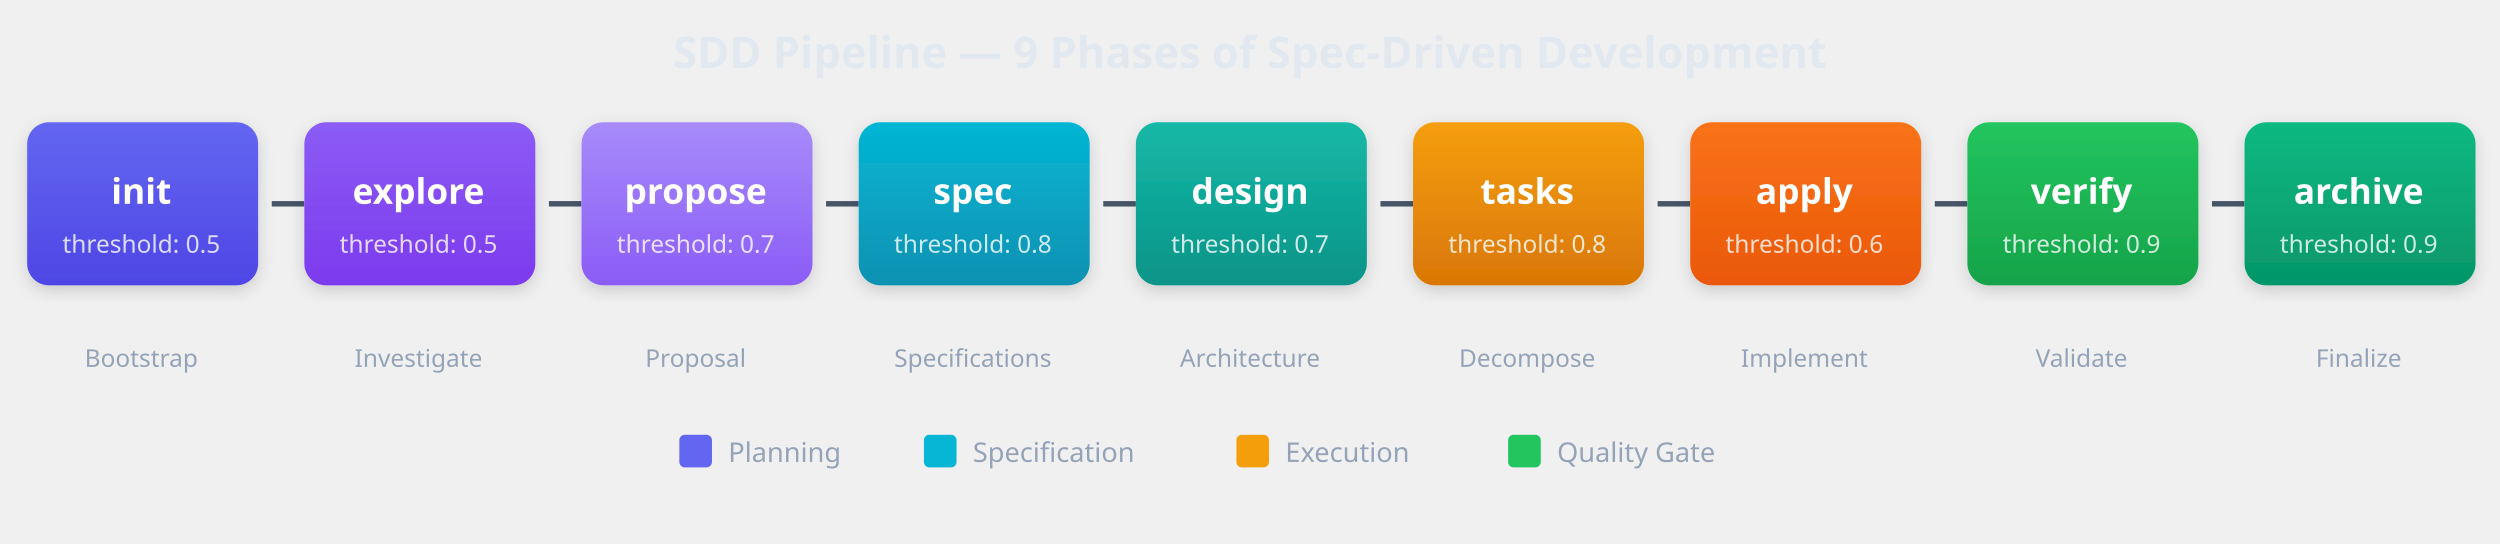
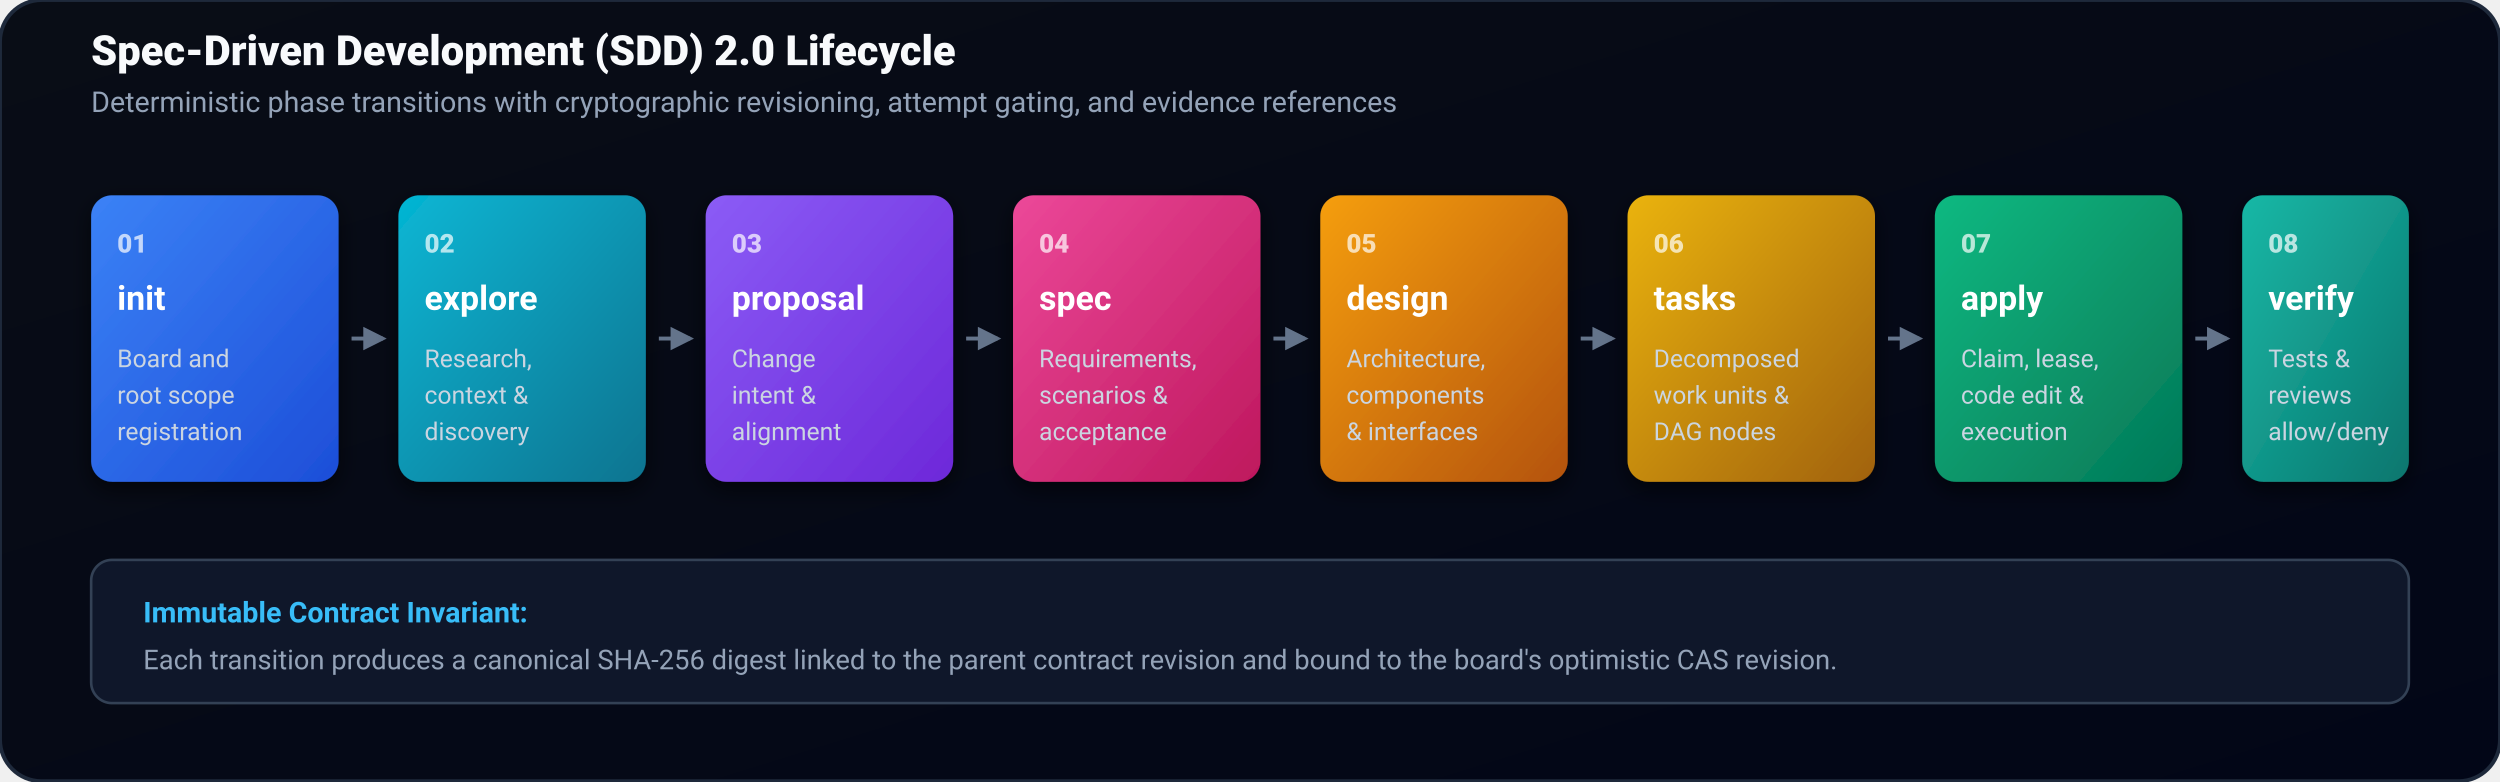
- <svg xmlns="http://www.w3.org/2000/svg" viewBox="0 0 920 200" fill="none">
+ <svg xmlns="http://www.w3.org/2000/svg" viewBox="0 0 960 300" role="img" aria-labelledby="title desc">
  <defs>
-     <linearGradient id="phase-init" x1="0%" y1="0%" x2="0%" y2="100%">
-       <stop offset="0%" style="stop-color:#6366f1" />
-       <stop offset="100%" style="stop-color:#4f46e5" />
+     <linearGradient id="sddBg" x1="0%" y1="0%" x2="100%" y2="100%">
+       <stop offset="0%" stop-color="#090d16" />
+       <stop offset="100%" stop-color="#020617" />
    </linearGradient>
-     <linearGradient id="phase-explore" x1="0%" y1="0%" x2="0%" y2="100%">
-       <stop offset="0%" style="stop-color:#8b5cf6" />
-       <stop offset="100%" style="stop-color:#7c3aed" />
+     <linearGradient id="pInit" x1="0%" y1="0%" x2="100%" y2="100%">
+       <stop offset="0%" stop-color="#3b82f6" />
+       <stop offset="100%" stop-color="#1d4ed8" />
    </linearGradient>
-     <linearGradient id="phase-propose" x1="0%" y1="0%" x2="0%" y2="100%">
-       <stop offset="0%" style="stop-color:#a78bfa" />
-       <stop offset="100%" style="stop-color:#8b5cf6" />
+     <linearGradient id="pExplore" x1="0%" y1="0%" x2="100%" y2="100%">
+       <stop offset="0%" stop-color="#06b6d4" />
+       <stop offset="100%" stop-color="#0e7490" />
    </linearGradient>
-     <linearGradient id="phase-spec" x1="0%" y1="0%" x2="0%" y2="100%">
-       <stop offset="0%" style="stop-color:#06b6d4" />
-       <stop offset="100%" style="stop-color:#0891b2" />
+     <linearGradient id="pProposal" x1="0%" y1="0%" x2="100%" y2="100%">
+       <stop offset="0%" stop-color="#8b5cf6" />
+       <stop offset="100%" stop-color="#6d28d9" />
    </linearGradient>
-     <linearGradient id="phase-design" x1="0%" y1="0%" x2="0%" y2="100%">
-       <stop offset="0%" style="stop-color:#14b8a6" />
-       <stop offset="100%" style="stop-color:#0d9488" />
+     <linearGradient id="pSpec" x1="0%" y1="0%" x2="100%" y2="100%">
+       <stop offset="0%" stop-color="#ec4899" />
+       <stop offset="100%" stop-color="#be185d" />
    </linearGradient>
-     <linearGradient id="phase-tasks" x1="0%" y1="0%" x2="0%" y2="100%">
-       <stop offset="0%" style="stop-color:#f59e0b" />
-       <stop offset="100%" style="stop-color:#d97706" />
+     <linearGradient id="pDesign" x1="0%" y1="0%" x2="100%" y2="100%">
+       <stop offset="0%" stop-color="#f59e0b" />
+       <stop offset="100%" stop-color="#b45309" />
    </linearGradient>
-     <linearGradient id="phase-apply" x1="0%" y1="0%" x2="0%" y2="100%">
-       <stop offset="0%" style="stop-color:#f97316" />
-       <stop offset="100%" style="stop-color:#ea580c" />
+     <linearGradient id="pTasks" x1="0%" y1="0%" x2="100%" y2="100%">
+       <stop offset="0%" stop-color="#eab308" />
+       <stop offset="100%" stop-color="#a16207" />
    </linearGradient>
-     <linearGradient id="phase-verify" x1="0%" y1="0%" x2="0%" y2="100%">
-       <stop offset="0%" style="stop-color:#22c55e" />
-       <stop offset="100%" style="stop-color:#16a34a" />
+     <linearGradient id="pApply" x1="0%" y1="0%" x2="100%" y2="100%">
+       <stop offset="0%" stop-color="#10b981" />
+       <stop offset="100%" stop-color="#047857" />
    </linearGradient>
-     <linearGradient id="phase-archive" x1="0%" y1="0%" x2="0%" y2="100%">
-       <stop offset="0%" style="stop-color:#10b981" />
-       <stop offset="100%" style="stop-color:#059669" />
+     <linearGradient id="pVerify" x1="0%" y1="0%" x2="100%" y2="100%">
+       <stop offset="0%" stop-color="#14b8a6" />
+       <stop offset="100%" stop-color="#0f766e" />
    </linearGradient>
-     <filter id="shadow">
-       <feDropShadow dx="0" dy="2" stdDeviation="3" flood-color="#000" flood-opacity="0.15" />
+     <marker id="pipeArrow" markerWidth="6" markerHeight="6" refX="5" refY="3" orient="auto">
+       <path d="M0,0 L6,3 L0,6 z" fill="#64748b" />
+     </marker>
+     <filter id="cardShadow" x="-10%" y="-10%" width="120%" height="120%" filterUnits="userSpaceOnUse">
+       <feDropShadow dx="0" dy="3" stdDeviation="4" flood-color="#000000" flood-opacity="0.6" />
    </filter>
+     <style>
+       text { font-family: -apple-system, BlinkMacSystemFont, 'Segoe UI', Roboto, sans-serif; }
+       .p-title { font-weight: 700; font-size: 13px; fill: #ffffff; }
+       .p-desc { font-size: 9.5px; fill: #cbd5e1; }
+       .p-num { font-size: 10px; font-weight: 800; fill: rgba(255,255,255,0.7); }
+       .header-t { font-size: 16px; font-weight: 800; fill: #f8fafc; }
+       .header-sub { font-size: 11px; fill: #94a3b8; }
+       .arrow-line { stroke: #64748b; stroke-width: 1.5; marker-end: url(#pipeArrow); }
+     </style>
  </defs>
-   <text x="460" y="25" font-family="system-ui, sans-serif" font-size="16" font-weight="600" fill="#e2e8f0" text-anchor="middle">
-     SDD Pipeline — 9 Phases of Spec-Driven Development
-   </text>
-   <g transform="translate(10, 45)" filter="url(#shadow)">
-     <rect width="85" height="60" rx="8" fill="url(#phase-init)" />
-     <text x="42" y="30" font-family="system-ui, sans-serif" font-size="13" font-weight="700" fill="white" text-anchor="middle">init</text>
-     <text x="42" y="48" font-family="system-ui, sans-serif" font-size="9" fill="rgba(255,255,255,0.8)" text-anchor="middle">threshold: 0.5</text>
+   <rect width="960" height="300" rx="16" fill="url(#sddBg)" stroke="#1e293b" stroke-width="1.5" />
+   <g transform="translate(35, 25)">
+     <text x="0" y="0" class="header-t">Spec-Driven Development (SDD) 2.0 Lifecycle</text>
+     <text x="0" y="18" class="header-sub">Deterministic phase transitions with cryptographic revisioning, attempt gating, and evidence references</text>
  </g>
-   <path d="M100 75 L112 75" stroke="#475569" stroke-width="2" marker-end="url(#arrowhead)" />
-   <g transform="translate(112, 45)" filter="url(#shadow)">
-     <rect width="85" height="60" rx="8" fill="url(#phase-explore)" />
-     <text x="42" y="30" font-family="system-ui, sans-serif" font-size="13" font-weight="700" fill="white" text-anchor="middle">explore</text>
-     <text x="42" y="48" font-family="system-ui, sans-serif" font-size="9" fill="rgba(255,255,255,0.8)" text-anchor="middle">threshold: 0.5</text>
+   <g transform="translate(35, 75)">
+     <g transform="translate(0, 0)" filter="url(#cardShadow)">
+       <rect width="95" height="110" rx="8" fill="url(#pInit)" />
+       <text x="10" y="22" class="p-num">01</text>
+       <text x="10" y="44" class="p-title">init</text>
+       <text x="10" y="66" class="p-desc">Board and</text>
+       <text x="10" y="80" class="p-desc">root scope</text>
+       <text x="10" y="94" class="p-desc">registration</text>
+     </g>
+     <path class="arrow-line" d="M100 55 h12" />
+     <g transform="translate(118, 0)" filter="url(#cardShadow)">
+       <rect width="95" height="110" rx="8" fill="url(#pExplore)" />
+       <text x="10" y="22" class="p-num">02</text>
+       <text x="10" y="44" class="p-title">explore</text>
+       <text x="10" y="66" class="p-desc">Research,</text>
+       <text x="10" y="80" class="p-desc">context &amp;</text>
+       <text x="10" y="94" class="p-desc">discovery</text>
+     </g>
+     <path class="arrow-line" d="M218 55 h12" />
+     <g transform="translate(236, 0)" filter="url(#cardShadow)">
+       <rect width="95" height="110" rx="8" fill="url(#pProposal)" />
+       <text x="10" y="22" class="p-num">03</text>
+       <text x="10" y="44" class="p-title">proposal</text>
+       <text x="10" y="66" class="p-desc">Change</text>
+       <text x="10" y="80" class="p-desc">intent &amp;</text>
+       <text x="10" y="94" class="p-desc">alignment</text>
+     </g>
+     <path class="arrow-line" d="M336 55 h12" />
+     <g transform="translate(354, 0)" filter="url(#cardShadow)">
+       <rect width="95" height="110" rx="8" fill="url(#pSpec)" />
+       <text x="10" y="22" class="p-num">04</text>
+       <text x="10" y="44" class="p-title">spec</text>
+       <text x="10" y="66" class="p-desc">Requirements,</text>
+       <text x="10" y="80" class="p-desc">scenarios &amp;</text>
+       <text x="10" y="94" class="p-desc">acceptance</text>
+     </g>
+     <path class="arrow-line" d="M454 55 h12" />
+     <g transform="translate(472, 0)" filter="url(#cardShadow)">
+       <rect width="95" height="110" rx="8" fill="url(#pDesign)" />
+       <text x="10" y="22" class="p-num">05</text>
+       <text x="10" y="44" class="p-title">design</text>
+       <text x="10" y="66" class="p-desc">Architecture,</text>
+       <text x="10" y="80" class="p-desc">components</text>
+       <text x="10" y="94" class="p-desc">&amp; interfaces</text>
+     </g>
+     <path class="arrow-line" d="M572 55 h12" />
+     <g transform="translate(590, 0)" filter="url(#cardShadow)">
+       <rect width="95" height="110" rx="8" fill="url(#pTasks)" />
+       <text x="10" y="22" class="p-num">06</text>
+       <text x="10" y="44" class="p-title">tasks</text>
+       <text x="10" y="66" class="p-desc">Decomposed</text>
+       <text x="10" y="80" class="p-desc">work units &amp;</text>
+       <text x="10" y="94" class="p-desc">DAG nodes</text>
+     </g>
+     <path class="arrow-line" d="M690 55 h12" />
+     <g transform="translate(708, 0)" filter="url(#cardShadow)">
+       <rect width="95" height="110" rx="8" fill="url(#pApply)" />
+       <text x="10" y="22" class="p-num">07</text>
+       <text x="10" y="44" class="p-title">apply</text>
+       <text x="10" y="66" class="p-desc">Claim, lease,</text>
+       <text x="10" y="80" class="p-desc">code edit &amp;</text>
+       <text x="10" y="94" class="p-desc">execution</text>
+     </g>
+     <path class="arrow-line" d="M808 55 h12" />
+     <g transform="translate(826, 0)" filter="url(#cardShadow)">
+       <rect width="64" height="110" rx="8" fill="url(#pVerify)" />
+       <text x="10" y="22" class="p-num">08</text>
+       <text x="10" y="44" class="p-title">verify</text>
+       <text x="10" y="66" class="p-desc">Tests &amp;</text>
+       <text x="10" y="80" class="p-desc">reviews</text>
+       <text x="10" y="94" class="p-desc">allow/deny</text>
+     </g>
  </g>
-   <path d="M202 75 L214 75" stroke="#475569" stroke-width="2" />
-   <g transform="translate(214, 45)" filter="url(#shadow)">
-     <rect width="85" height="60" rx="8" fill="url(#phase-propose)" />
-     <text x="42" y="30" font-family="system-ui, sans-serif" font-size="13" font-weight="700" fill="white" text-anchor="middle">propose</text>
-     <text x="42" y="48" font-family="system-ui, sans-serif" font-size="9" fill="rgba(255,255,255,0.8)" text-anchor="middle">threshold: 0.7</text>
-   </g>
-   <path d="M304 75 L316 75" stroke="#475569" stroke-width="2" />
-   <g transform="translate(316, 45)" filter="url(#shadow)">
-     <rect width="85" height="60" rx="8" fill="url(#phase-spec)" />
-     <text x="42" y="30" font-family="system-ui, sans-serif" font-size="13" font-weight="700" fill="white" text-anchor="middle">spec</text>
-     <text x="42" y="48" font-family="system-ui, sans-serif" font-size="9" fill="rgba(255,255,255,0.8)" text-anchor="middle">threshold: 0.8</text>
-   </g>
-   <path d="M406 75 L418 75" stroke="#475569" stroke-width="2" />
-   <g transform="translate(418, 45)" filter="url(#shadow)">
-     <rect width="85" height="60" rx="8" fill="url(#phase-design)" />
-     <text x="42" y="30" font-family="system-ui, sans-serif" font-size="13" font-weight="700" fill="white" text-anchor="middle">design</text>
-     <text x="42" y="48" font-family="system-ui, sans-serif" font-size="9" fill="rgba(255,255,255,0.8)" text-anchor="middle">threshold: 0.7</text>
-   </g>
-   <path d="M508 75 L520 75" stroke="#475569" stroke-width="2" />
-   <g transform="translate(520, 45)" filter="url(#shadow)">
-     <rect width="85" height="60" rx="8" fill="url(#phase-tasks)" />
-     <text x="42" y="30" font-family="system-ui, sans-serif" font-size="13" font-weight="700" fill="white" text-anchor="middle">tasks</text>
-     <text x="42" y="48" font-family="system-ui, sans-serif" font-size="9" fill="rgba(255,255,255,0.8)" text-anchor="middle">threshold: 0.8</text>
-   </g>
-   <path d="M610 75 L622 75" stroke="#475569" stroke-width="2" />
-   <g transform="translate(622, 45)" filter="url(#shadow)">
-     <rect width="85" height="60" rx="8" fill="url(#phase-apply)" />
-     <text x="42" y="30" font-family="system-ui, sans-serif" font-size="13" font-weight="700" fill="white" text-anchor="middle">apply</text>
-     <text x="42" y="48" font-family="system-ui, sans-serif" font-size="9" fill="rgba(255,255,255,0.8)" text-anchor="middle">threshold: 0.6</text>
-   </g>
-   <path d="M712 75 L724 75" stroke="#475569" stroke-width="2" />
-   <g transform="translate(724, 45)" filter="url(#shadow)">
-     <rect width="85" height="60" rx="8" fill="url(#phase-verify)" />
-     <text x="42" y="30" font-family="system-ui, sans-serif" font-size="13" font-weight="700" fill="white" text-anchor="middle">verify</text>
-     <text x="42" y="48" font-family="system-ui, sans-serif" font-size="9" fill="rgba(255,255,255,0.8)" text-anchor="middle">threshold: 0.9</text>
-   </g>
-   <path d="M814 75 L826 75" stroke="#475569" stroke-width="2" />
-   <g transform="translate(826, 45)" filter="url(#shadow)">
-     <rect width="85" height="60" rx="8" fill="url(#phase-archive)" />
-     <text x="42" y="30" font-family="system-ui, sans-serif" font-size="13" font-weight="700" fill="white" text-anchor="middle">archive</text>
-     <text x="42" y="48" font-family="system-ui, sans-serif" font-size="9" fill="rgba(255,255,255,0.8)" text-anchor="middle">threshold: 0.9</text>
-   </g>
-   <text x="52" y="135" font-family="system-ui, sans-serif" font-size="9" fill="#94a3b8" text-anchor="middle">Bootstrap</text>
-   <text x="154" y="135" font-family="system-ui, sans-serif" font-size="9" fill="#94a3b8" text-anchor="middle">Investigate</text>
-   <text x="256" y="135" font-family="system-ui, sans-serif" font-size="9" fill="#94a3b8" text-anchor="middle">Proposal</text>
-   <text x="358" y="135" font-family="system-ui, sans-serif" font-size="9" fill="#94a3b8" text-anchor="middle">Specifications</text>
-   <text x="460" y="135" font-family="system-ui, sans-serif" font-size="9" fill="#94a3b8" text-anchor="middle">Architecture</text>
-   <text x="562" y="135" font-family="system-ui, sans-serif" font-size="9" fill="#94a3b8" text-anchor="middle">Decompose</text>
-   <text x="664" y="135" font-family="system-ui, sans-serif" font-size="9" fill="#94a3b8" text-anchor="middle">Implement</text>
-   <text x="766" y="135" font-family="system-ui, sans-serif" font-size="9" fill="#94a3b8" text-anchor="middle">Validate</text>
-   <text x="868" y="135" font-family="system-ui, sans-serif" font-size="9" fill="#94a3b8" text-anchor="middle">Finalize</text>
-   <g transform="translate(250, 160)">
-     <rect x="0" y="0" width="12" height="12" rx="2" fill="#6366f1" />
-     <text x="18" y="10" font-family="system-ui, sans-serif" font-size="10" fill="#94a3b8">Planning</text>
-     <rect x="90" y="0" width="12" height="12" rx="2" fill="#06b6d4" />
-     <text x="108" y="10" font-family="system-ui, sans-serif" font-size="10" fill="#94a3b8">Specification</text>
-     <rect x="205" y="0" width="12" height="12" rx="2" fill="#f59e0b" />
-     <text x="223" y="10" font-family="system-ui, sans-serif" font-size="10" fill="#94a3b8">Execution</text>
-     <rect x="305" y="0" width="12" height="12" rx="2" fill="#22c55e" />
-     <text x="323" y="10" font-family="system-ui, sans-serif" font-size="10" fill="#94a3b8">Quality Gate</text>
+   <g transform="translate(35, 215)">
+     <rect width="890" height="55" rx="8" fill="#0f172a" stroke="#334155" stroke-width="1" />
+     <text x="20" y="24" font-size="11" font-weight="700" fill="#38bdf8">Immutable Contract Invariant:</text>
+     <text x="20" y="42" font-size="10.5" fill="#94a3b8">Each transition produces a canonical SHA-256 digest linked to the parent contract revision and bound to the board's optimistic CAS revision.</text>
  </g>
</svg>
